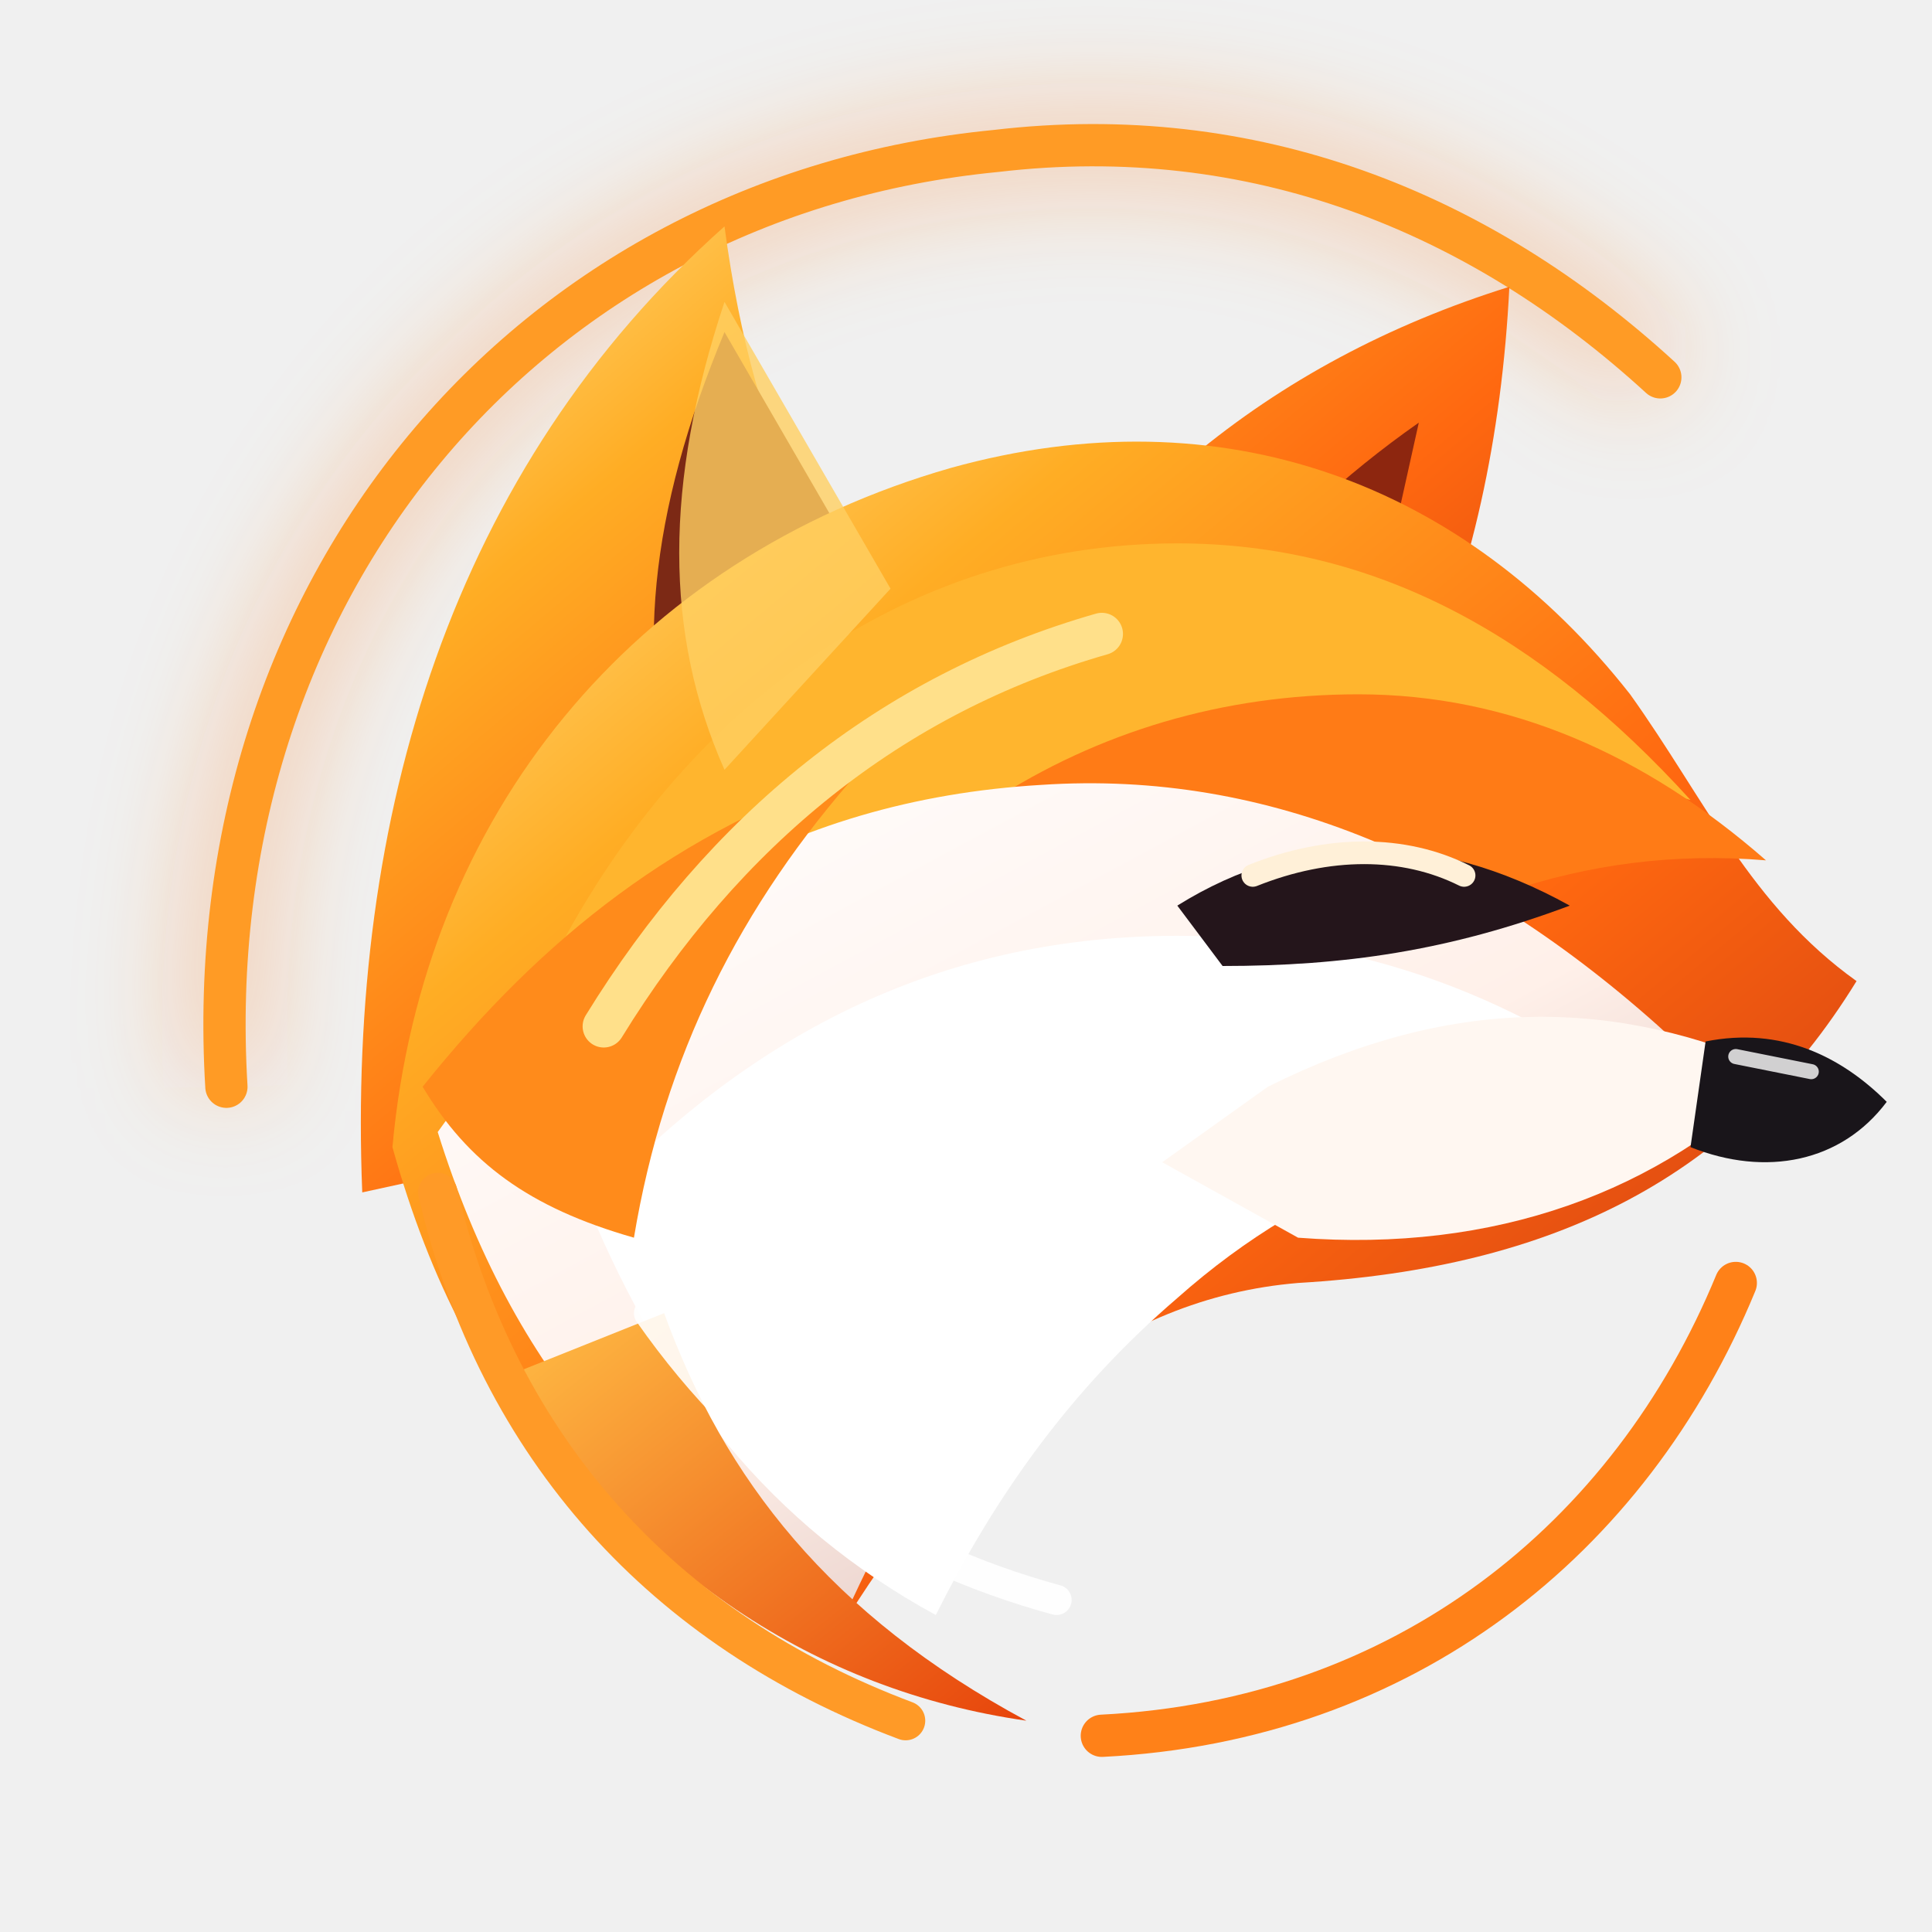
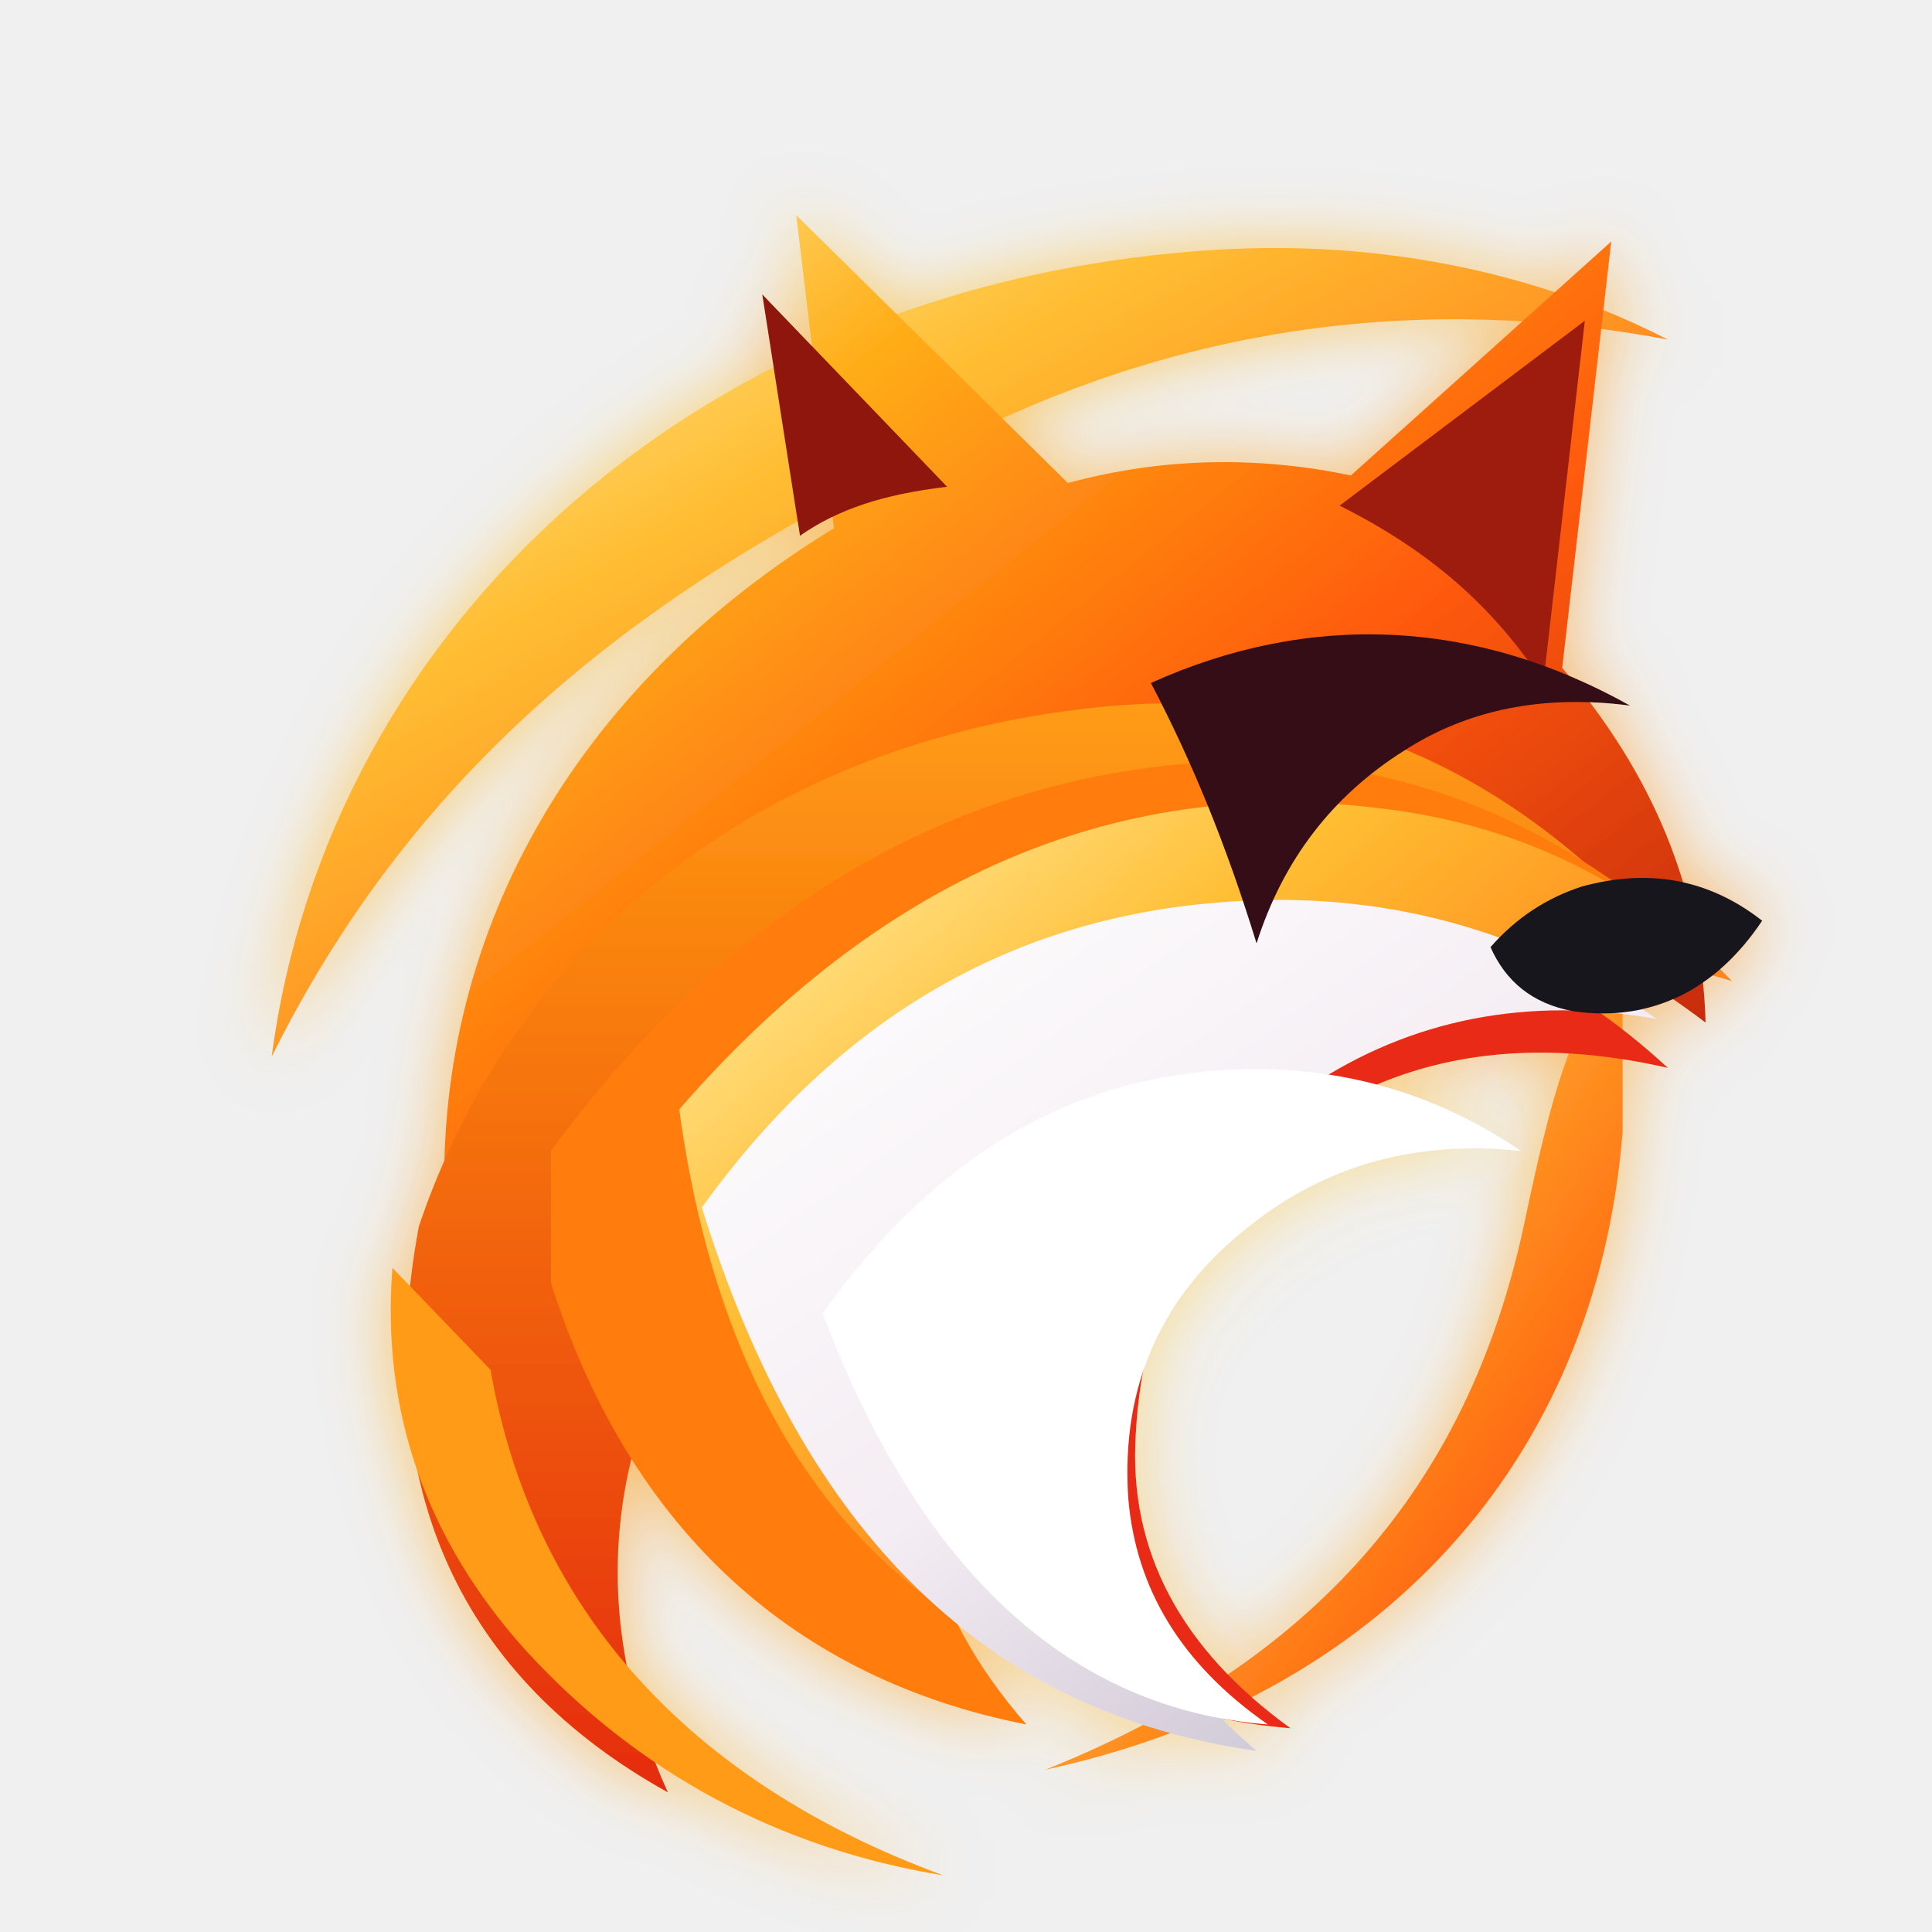
- <svg xmlns="http://www.w3.org/2000/svg" viewBox="0 0 128 128">
+ <svg xmlns="http://www.w3.org/2000/svg" viewBox="0 0 512 512" role="img" aria-label="LIS fox emblem">
  <defs>
-     <linearGradient id="orange" x1="0" y1="0" x2="1" y2="1">
-       <stop stop-color="#ffe18a" />
-       <stop offset=".24" stop-color="#ffad24" />
-       <stop offset=".58" stop-color="#ff6810" />
-       <stop offset="1" stop-color="#bd2b12" />
+     <linearGradient id="fur" x1="0" y1="0" x2="1" y2="1">
+       <stop stop-color="#fff2a0" />
+       <stop offset=".24" stop-color="#ffad18" />
+       <stop offset=".58" stop-color="#ff5a0a" />
+       <stop offset="1" stop-color="#b51d0a" />
+     </linearGradient>
+     <linearGradient id="gold" x1="0" y1="0" x2="1" y2="1">
+       <stop stop-color="#fff5b4" />
+       <stop offset=".32" stop-color="#ffbd32" />
+       <stop offset=".72" stop-color="#ff6b12" />
+       <stop offset="1" stop-color="#d82b0a" />
    </linearGradient>
    <linearGradient id="cream" x1="0" y1="0" x2=".8" y2="1">
      <stop stop-color="#fff" />
-       <stop offset=".58" stop-color="#fff0e9" />
-       <stop offset="1" stop-color="#d8b9b4" />
+       <stop offset=".55" stop-color="#f4edf3" />
+       <stop offset="1" stop-color="#c7c0d0" />
    </linearGradient>
-     <linearGradient id="shade" x1="0" y1="0" x2="1" y2="1">
-       <stop stop-color="#ffbd45" />
-       <stop offset="1" stop-color="#e7440b" />
+     <linearGradient id="shadowFur" x1="0" y1="0" x2="0" y2="1">
+       <stop stop-color="#ff9b13" />
+       <stop offset="1" stop-color="#e52c08" />
    </linearGradient>
-     <filter id="glow" x="-50%" y="-50%" width="200%" height="200%">
-       <feGaussianBlur stdDeviation="3.5" />
+     <filter id="glow" x="-40%" y="-40%" width="180%" height="180%">
+       <feGaussianBlur stdDeviation="9" result="b" />
+       <feColorMatrix in="b" type="matrix" values="1 0 0 0 1 0 .35 0 0 .25 0 0 .05 0 0 0 0 0 .55 0" result="g" />
+       <feMerge>
+         <feMergeNode in="g" />
+         <feMergeNode in="SourceGraphic" />
+       </feMerge>
    </filter>
  </defs>
-   <path d="M15 72C13 39 35 13 66 10c17-2 32 4 44 15" fill="none" stroke="#ff7816" stroke-width="5" opacity=".32" filter="url(#glow)" />
-   <path d="M15 72C13 39 35 13 66 10c17-2 32 4 44 15" fill="none" stroke="#ff9b25" stroke-width="2.8" stroke-linecap="round" />
-   <path d="M24 79C23 54 30 31 48 15c2 15 7 25 16 34 8-15 20-25 36-30-1 20-8 36-21 48" fill="url(#orange)" />
-   <path d="M48 22c-5 12-6 22-3 31l14-12z" fill="#7c2915" />
-   <path d="M94 28c-10 7-17 16-22 26l18-8z" fill="#8d260f" />
-   <path d="M26 76c2-22 16-39 37-45 18-5 34 1 45 15 5 7 8 14 15 19-8 13-20 19-37 20-12 1-22 9-31 24-14-5-24-15-29-33z" fill="url(#orange)" />
-   <path d="M35 67c9-20 25-31 43-31 13 0 24 6 34 17-15-4-28-1-39 7-9 6-16 14-21 25-9-4-14-10-17-18z" fill="#ffb52e" />
-   <path d="M48 73c9-17 24-27 42-27 10 0 19 4 27 11-12-1-23 3-33 11-8 6-14 14-18 24-9-4-15-10-18-19z" fill="#ff7b16" />
-   <path d="M48 20c-4 12-4 22 0 31l11-12z" fill="#ffcf61" opacity=".8" />
-   <path d="M29 75c10-14 23-22 40-23 15-1 29 5 42 17-13 4-25 5-35 12-9 6-15 15-20 26-13-6-22-16-27-32z" fill="url(#cream)" />
-   <path d="M39 80c11-12 24-18 39-18 12 0 23 4 33 12-13 0-24 4-33 12-7 6-12 13-16 21-11-6-18-15-23-27z" fill="#fff" />
-   <path d="M28 72c8-10 17-17 29-21-8 9-13 19-15 31-7-2-11-5-14-10z" fill="#ff8b1b" />
-   <path d="M34 91c8 13 20 21 34 23-13-7-20-16-24-27z" fill="url(#shade)" />
-   <path d="M78 60c8-5 17-5 26 0-8 3-15 4-23 4z" fill="#24151b" />
-   <path d="M83 58c5-2 10-2 14 0" fill="none" stroke="#fff0d8" stroke-width="1.5" stroke-linecap="round" />
-   <path d="M84 72c12-6 23-6 34-1-8 8-19 12-32 11l-9-5z" fill="#fff7f1" />
-   <path d="M113 69c5-1 9 1 12 4-3 4-8 5-13 3z" fill="#19151a" />
-   <path d="M115 70l5 1" stroke="#fff" stroke-width="1" stroke-linecap="round" opacity=".8" />
-   <path d="M40 68c8-13 19-22 33-26" fill="none" stroke="#ffe08a" stroke-width="2.8" stroke-linecap="round" />
-   <path d="M43 87c7 10 16 16 27 19" fill="none" stroke="#fff" stroke-width="2" stroke-linecap="round" opacity=".9" />
-   <path d="M29 79c4 17 15 29 31 35" fill="none" stroke="#ff9a27" stroke-width="2.6" stroke-linecap="round" />
-   <path d="M73 115c20-1 35-13 42-30" fill="none" stroke="#ff8118" stroke-width="2.8" stroke-linecap="round" />
+   <g filter="url(#glow)" stroke-linecap="round" stroke-linejoin="round">
+     <path d="M72 280C87 166 186 73 326 66c43-2 83 7 116 24-69-13-133-2-191 28C153 163 103 218 72 280Z" fill="url(#gold)" />
+     <path d="M430 300c-7 88-65 150-153 169 75-30 113-79 127-145 7-33 12-53 26-70Z" fill="url(#gold)" />
+     <path d="M118 323c-4-74 34-141 103-183l-10-83 72 71c26-7 51-7 75-2l69-62-13 113c24 28 37 59 38 94-29-22-59-34-95-37-80-7-151 25-239 89Z" fill="url(#fur)" />
+     <path d="M212 142 202 78l49 51c-17 2-29 6-39 13Z" fill="#8f180d" />
+     <path d="M355 134 420 85l-11 96c-13-20-30-35-54-47Z" fill="#9d1d0b" />
+     <path d="M111 325c26-77 92-127 175-137 54-7 101 9 141 47-37-13-75-13-114-1-54 17-97 55-130 114-23 40-26 83-6 127-54-30-79-80-66-150Z" fill="url(#shadowFur)" />
+     <path d="M146 305c47-64 106-99 174-103 42-2 78 10 111 34-35-7-66-2-95 12-44 22-73 58-88 109-11 36-3 69 24 100-61-12-105-51-126-117Z" fill="#ff7b0b" />
+     <path d="M180 294c53-61 115-88 184-80 37 4 69 19 95 46-39-12-73-10-104 6-34 18-58 46-70 84-12 38-5 71 21 100-71-15-114-68-126-156Z" fill="url(#gold)" />
+     <path d="M205 306c41-48 89-70 143-65 36 3 67 17 94 42-35-8-65-4-90 11-32 19-49 48-51 86-2 31 12 57 41 78-63-5-111-47-137-123Z" fill="#e82b12" />
+     <path d="M186 320c36-50 82-77 139-81 41-3 79 7 114 31-34-6-65 0-92 18-34 23-52 55-53 95-1 30 12 58 39 81-71-10-120-57-147-144Z" fill="url(#cream)" />
+     <path d="M218 348c28-39 61-60 101-64 31-3 59 4 84 21-28-3-52 4-72 20-23 18-34 42-32 72 2 24 14 44 37 60-52-4-92-40-118-109Z" fill="#fff" />
+     <path d="M305 181c42-19 86-17 127 6-23-3-43 1-60 12-19 12-32 29-39 51-8-26-17-48-28-69Z" fill="#341018" />
+     <path d="M419 235c18-5 34-2 48 9-12 18-29 27-50 24-11-2-18-8-22-17 7-8 15-13 24-16Z" fill="#17151b" />
+     <path d="M130 363c11 63 52 109 120 134-43-7-81-27-111-60-26-29-38-63-35-101Z" fill="#ff9b13" />
+   </g>
</svg>
